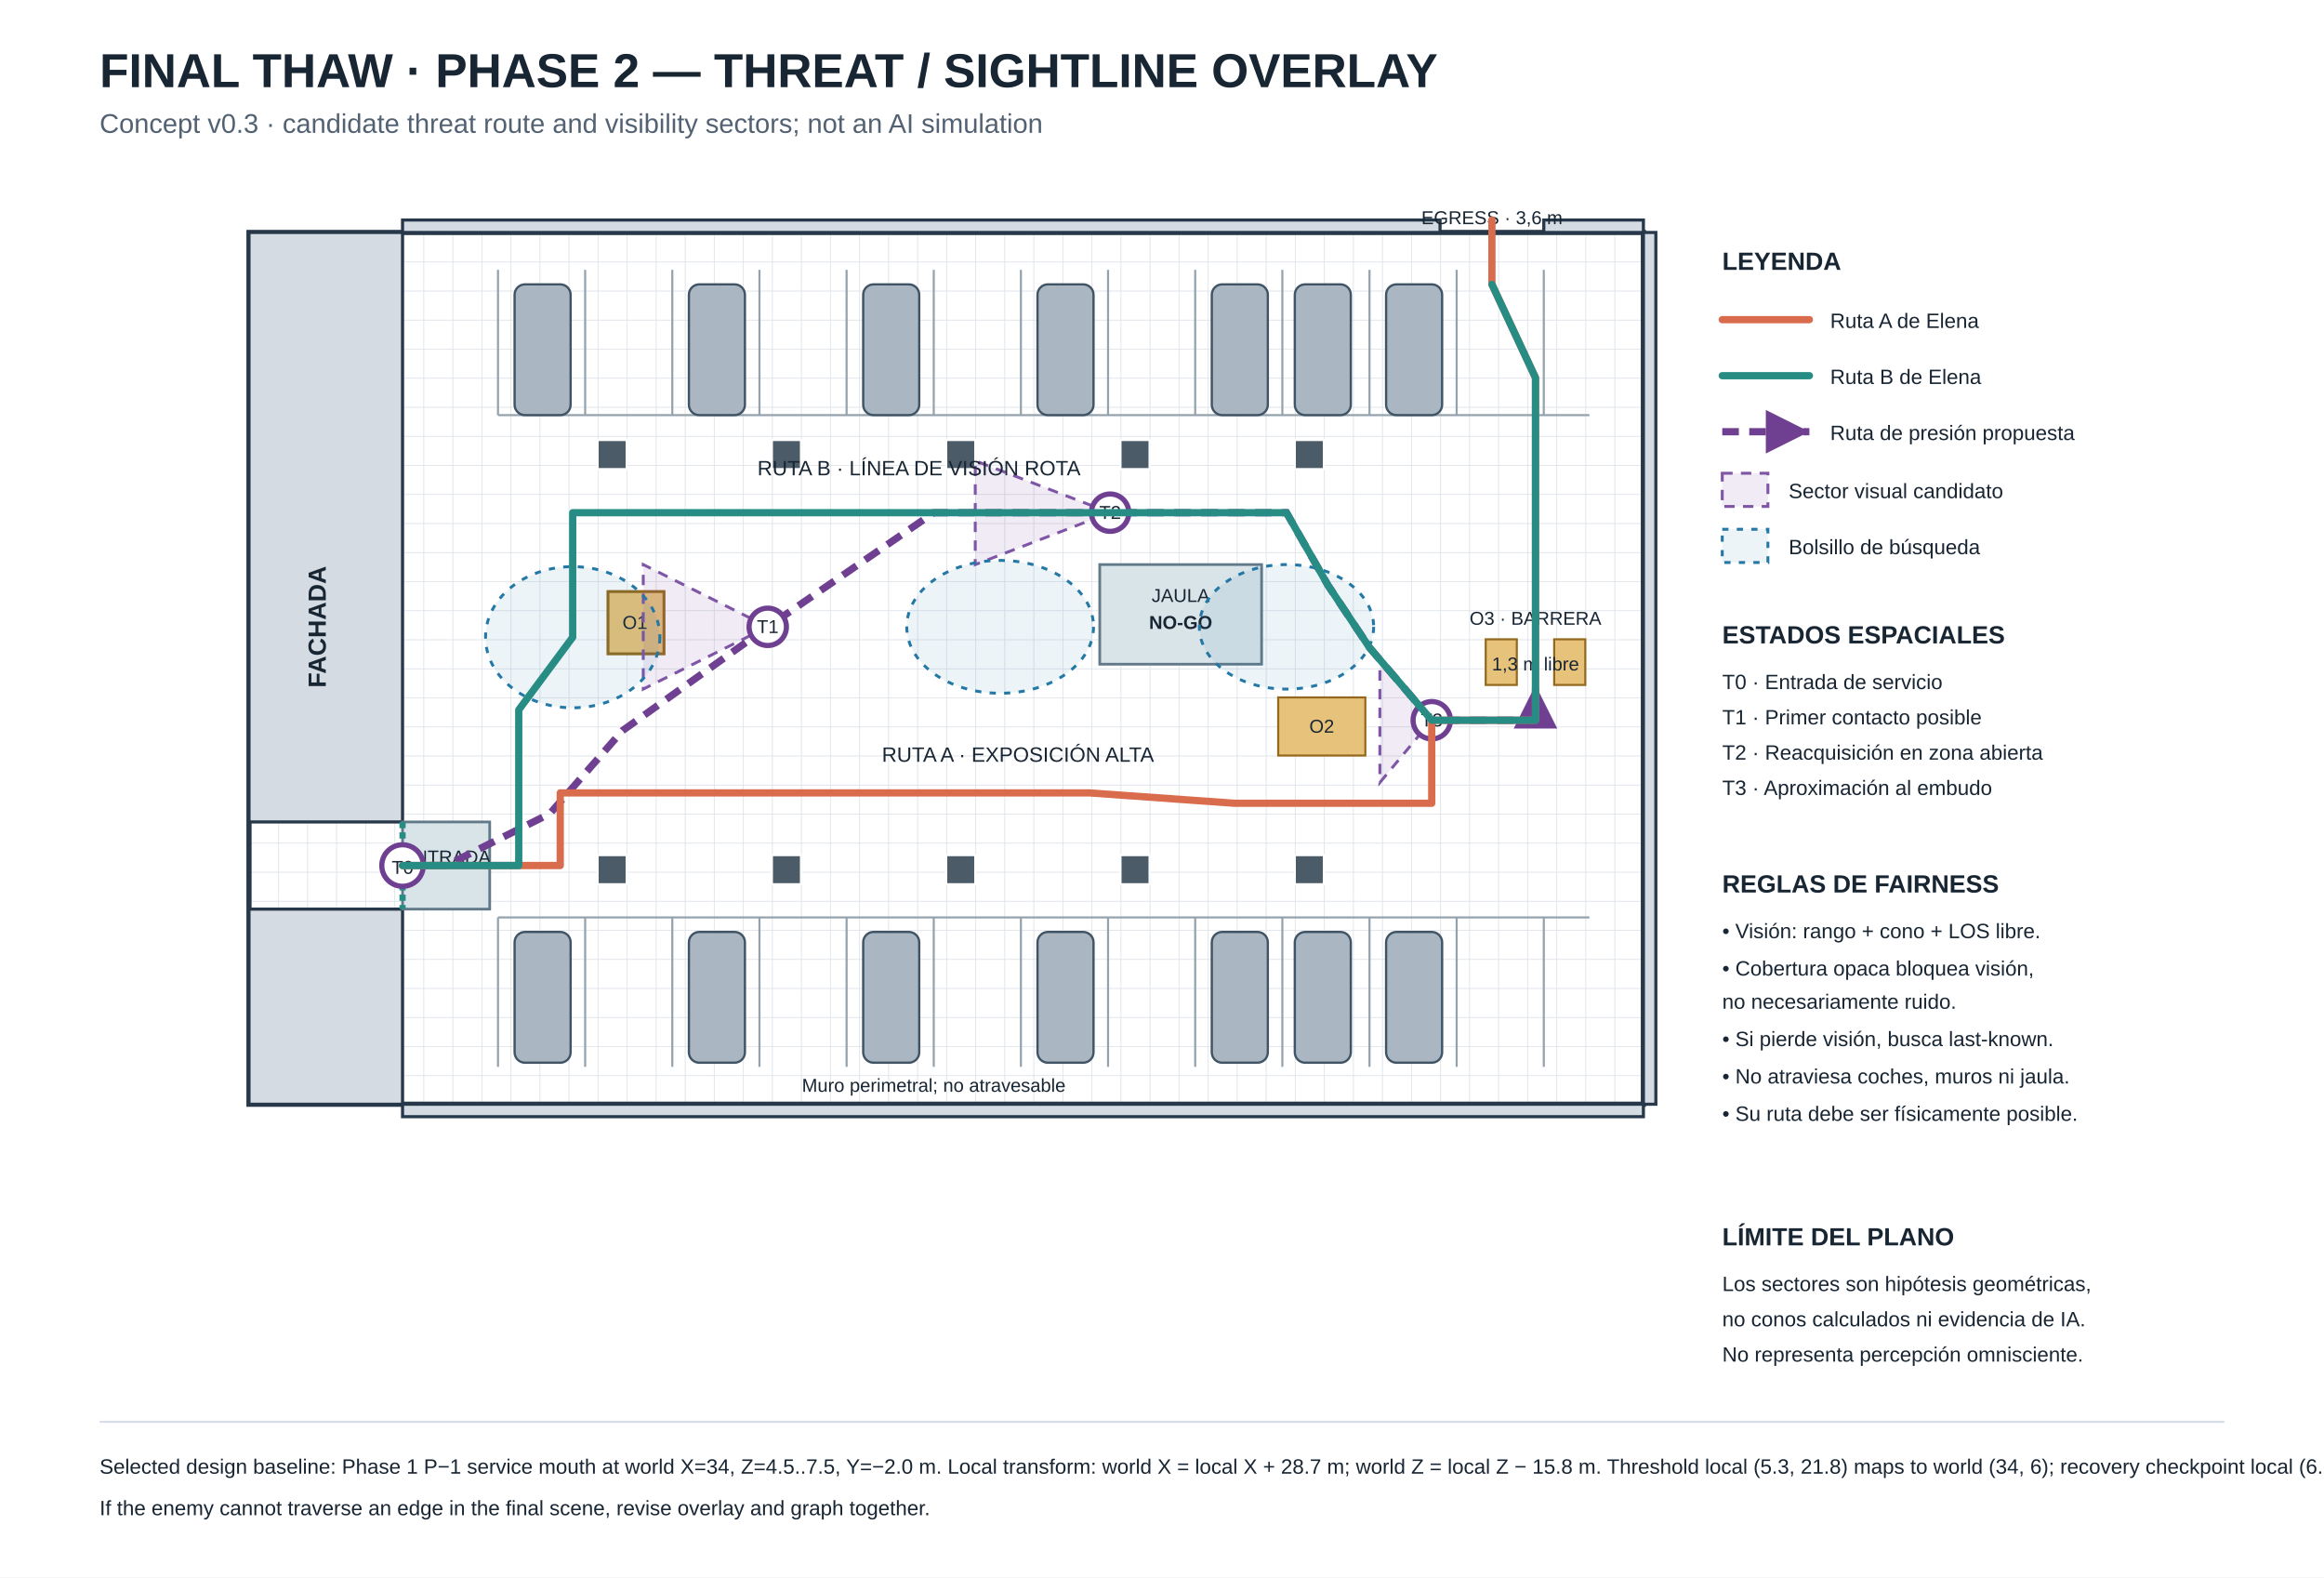
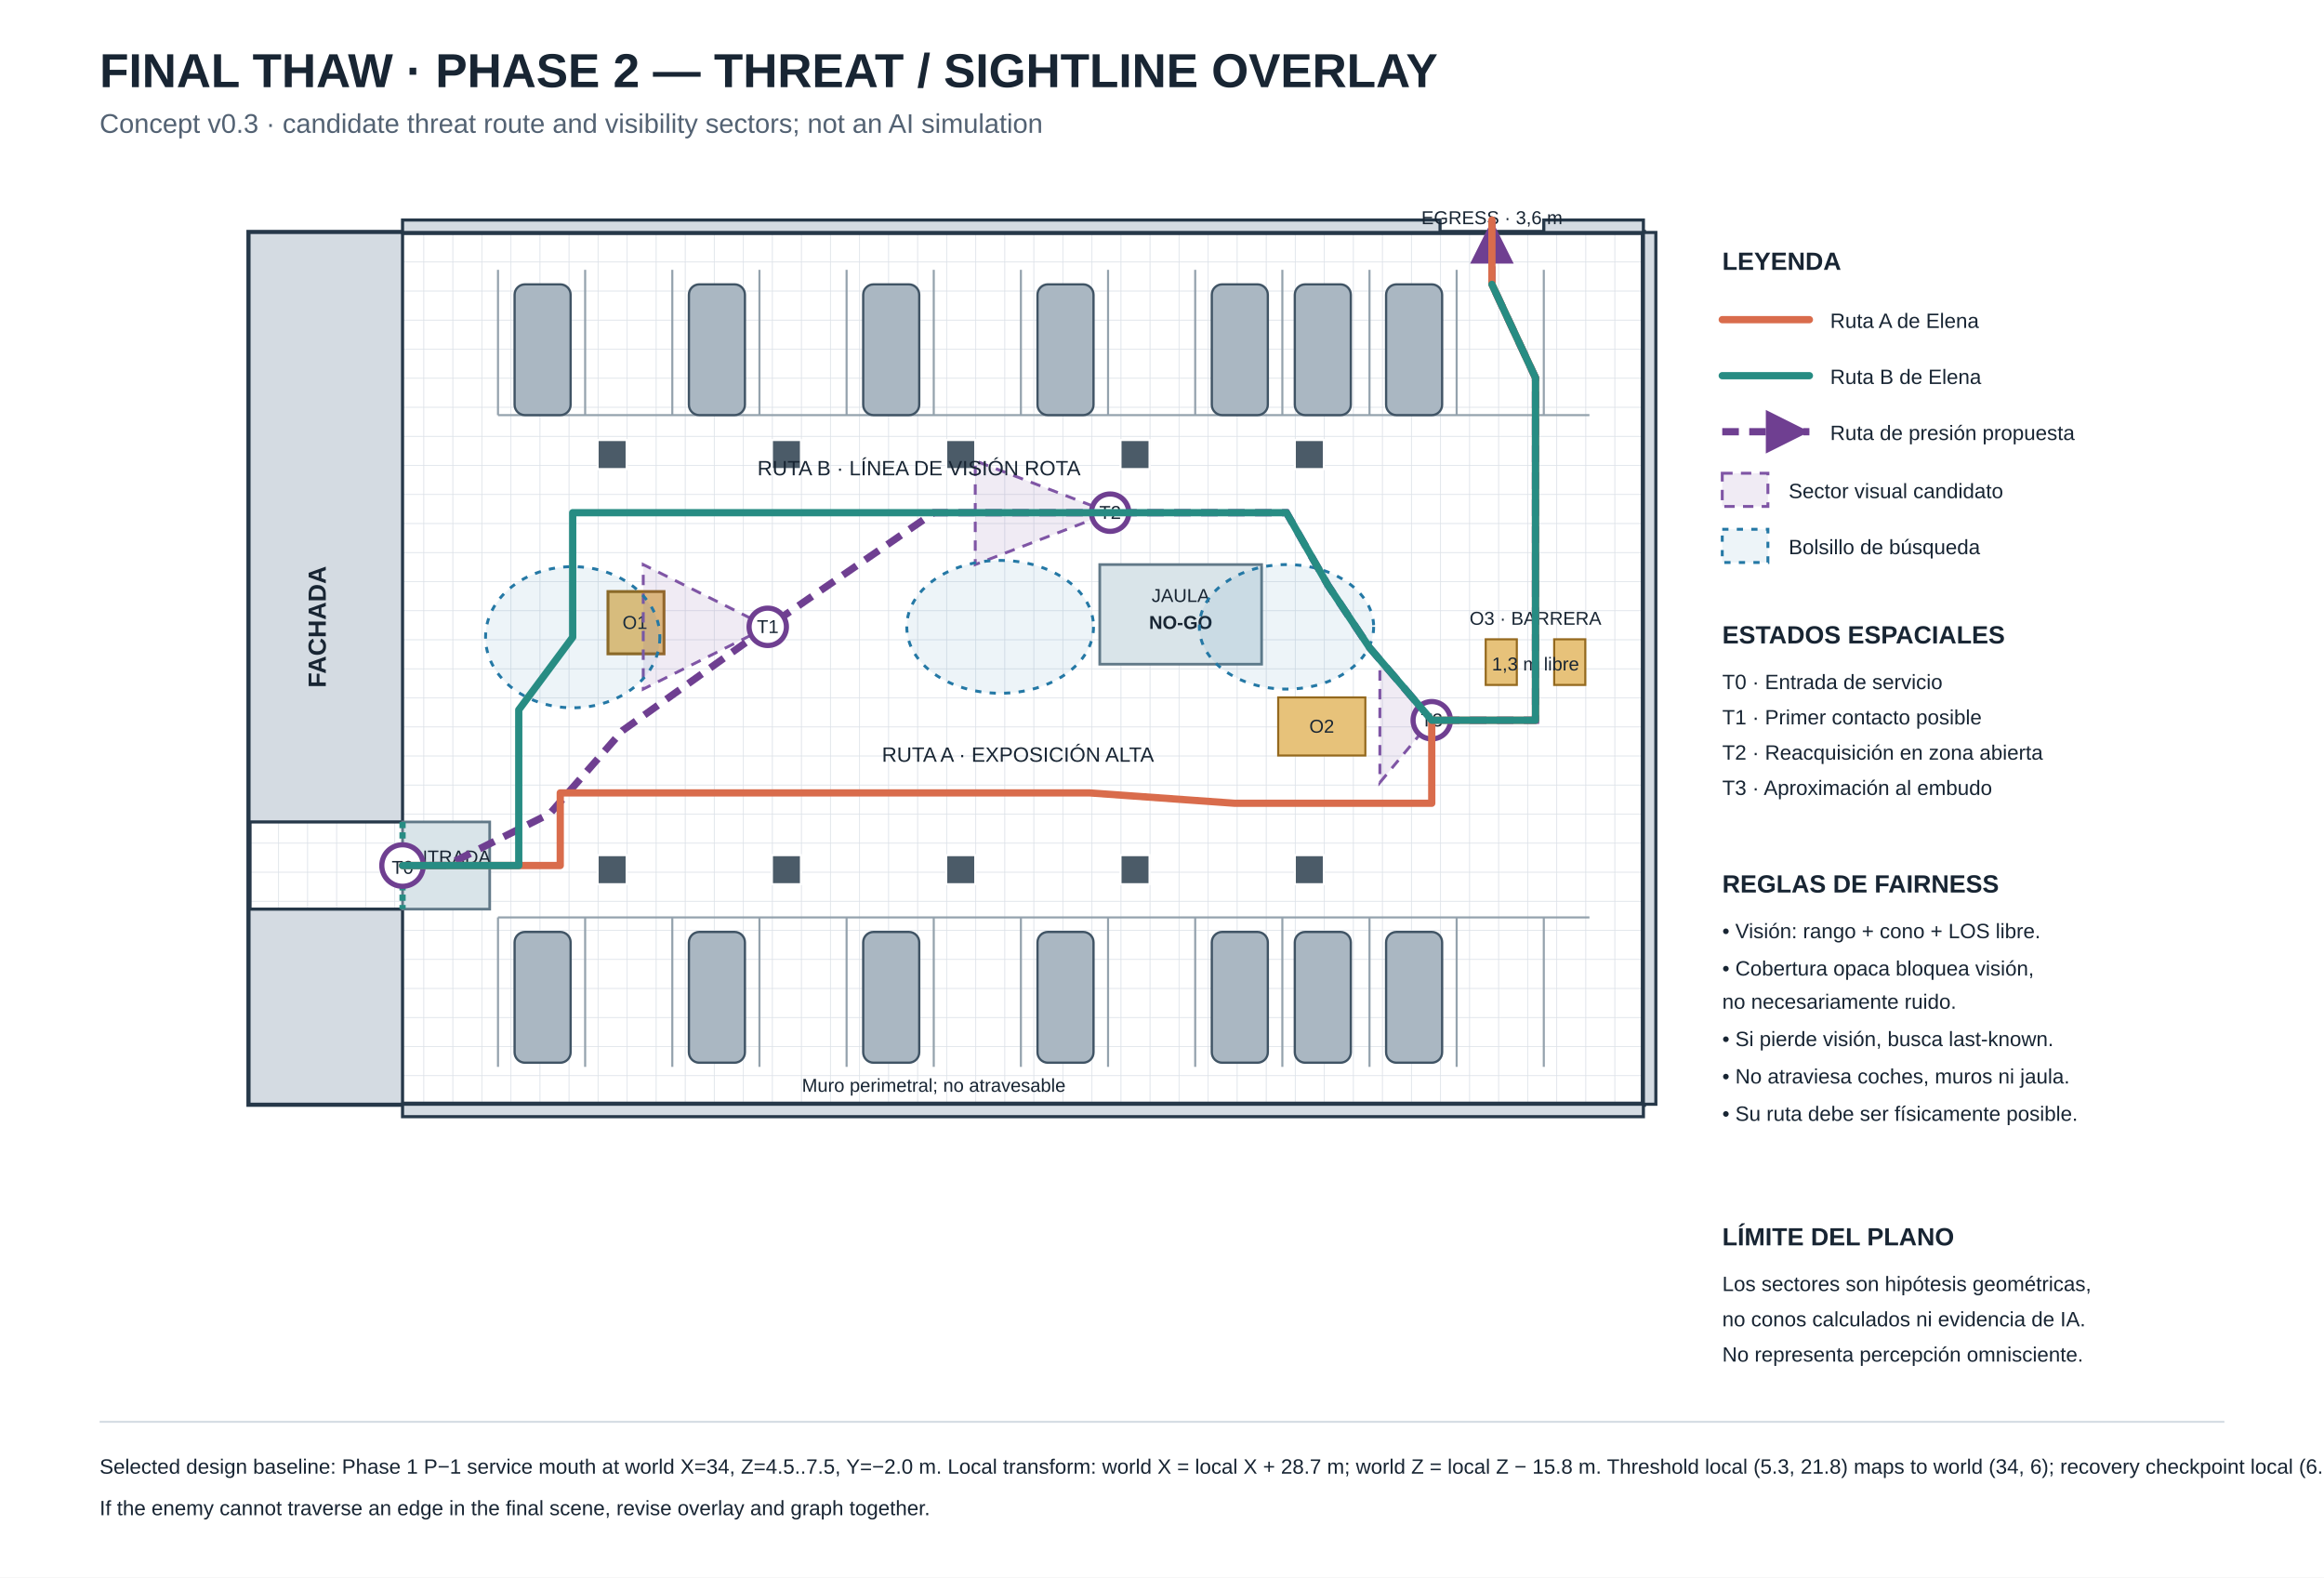
<svg xmlns="http://www.w3.org/2000/svg" width="1120" height="760" viewBox="0 0 1120 760">
  <defs>
    <pattern id="g" width="14" height="14" patternUnits="userSpaceOnUse">
      <path d="M14 0H0V14" fill="none" stroke="#dce2e8" stroke-width=".7" />
    </pattern>
    <marker id="a" markerWidth="8" markerHeight="8" refX="6" refY="3" orient="auto">
      <path d="M0 0L6 3L0 6Z" fill="#6f3f91" />
    </marker>
    <style>text{font-family:Arial,Helvetica,sans-serif;fill:#182533}.title{font-size:23px;font-weight:700}.sub{font-size:13px;fill:#536273}.lab{font-size:12px;font-weight:600}.sm{font-size:10px}.tiny{font-size:9px}.wall{fill:#d4dbe2;stroke:#263849;stroke-width:1.5}.svc{fill:#d9e4e9;stroke:#617988;stroke-width:1.3}.car{fill:#aab7c2;stroke:#405465;stroke-width:1.1;rx:5}.col{fill:#4b5b68;stroke:#fff;stroke-width:1}.direct{fill:none;stroke:#d96c4c;stroke-width:3.5;stroke-linecap:round;stroke-linejoin:round}.covered{fill:none;stroke:#278c83;stroke-width:3.5;stroke-linecap:round;stroke-linejoin:round}.threat{fill:none;stroke:#6f3f91;stroke-width:3.5;stroke-dasharray:8 5;marker-end:url(#a)}.sight{fill:#7f55a5;fill-opacity:.12;stroke:#7f55a5;stroke-width:1.4;stroke-dasharray:5 4}.search{fill:#2478a5;fill-opacity:.08;stroke:#2478a5;stroke-width:1.4;stroke-dasharray:3 4}</style>
  </defs>
  <rect width="1120" height="760" fill="#fff" />
  <text x="48" y="42" class="title">FINAL THAW · PHASE 2 — THREAT / SIGHTLINE OVERLAY</text>
  <text x="48" y="64" class="sub">Concept v0.3 · candidate threat route and visibility sectors; not an AI simulation</text>
  <g transform="translate(120 112)">
    <rect width="672" height="420" fill="url(#g)" stroke="#263849" stroke-width="2.5" />
    <rect x="0" y="0" width="74" height="284" class="wall" />
    <rect x="0" y="326" width="74" height="94" class="wall" />
    <text x="37" y="190" class="lab" text-anchor="middle" transform="rotate(-90 37 190)">FACHADA</text>
    <rect x="74" y="284" width="42" height="42" class="svc" />
    <path d="M74 284V326" stroke="#278c83" stroke-width="3" stroke-dasharray="3 2" />
    <text x="95" y="304" class="tiny" text-anchor="middle">ENTRADA</text>
    <rect x="74" y="-6" width="500" height="6" class="wall" />
    <rect x="624" y="-6" width="48" height="6" class="wall" />
    <text x="599" y="-4" class="tiny" text-anchor="middle">EGRESS · 3,6 m</text>
    <rect x="672" y="0" width="6" height="420" class="wall" />
    <rect x="74" y="420" width="598" height="6" class="wall" />
    <g stroke="#94a2ad" stroke-width="1" fill="none">
      <path d="M120 18V88 M162 18V88 M204 18V88 M246 18V88 M288 18V88 M330 18V88 M372 18V88 M414 18V88 M456 18V88 M498 18V88 M540 18V88 M582 18V88 M624 18V88 M120 88H646 M120 330V402 M162 330V402 M204 330V402 M246 330V402 M288 330V402 M330 330V402 M372 330V402 M414 330V402 M456 330V402 M498 330V402 M540 330V402 M582 330V402 M624 330V402 M120 330H646" />
    </g>
    <g>
      <rect x="128" y="25" width="27" height="63" class="car" />
      <rect x="212" y="25" width="27" height="63" class="car" />
      <rect x="296" y="25" width="27" height="63" class="car" />
      <rect x="380" y="25" width="27" height="63" class="car" />
      <rect x="464" y="25" width="27" height="63" class="car" />
      <rect x="504" y="25" width="27" height="63" class="car" />
      <rect x="548" y="25" width="27" height="63" class="car" />
      <rect x="128" y="337" width="27" height="63" class="car" />
      <rect x="212" y="337" width="27" height="63" class="car" />
      <rect x="296" y="337" width="27" height="63" class="car" />
      <rect x="380" y="337" width="27" height="63" class="car" />
      <rect x="464" y="337" width="27" height="63" class="car" />
      <rect x="504" y="337" width="27" height="63" class="car" />
      <rect x="548" y="337" width="27" height="63" class="car" />
    </g>
    <g>
      <rect x="168" y="100" width="14" height="14" class="col" />
      <rect x="252" y="100" width="14" height="14" class="col" />
      <rect x="336" y="100" width="14" height="14" class="col" />
      <rect x="420" y="100" width="14" height="14" class="col" />
      <rect x="504" y="100" width="14" height="14" class="col" />
      <rect x="168" y="300" width="14" height="14" class="col" />
      <rect x="252" y="300" width="14" height="14" class="col" />
      <rect x="336" y="300" width="14" height="14" class="col" />
      <rect x="420" y="300" width="14" height="14" class="col" />
      <rect x="504" y="300" width="14" height="14" class="col" />
    </g>
    <rect x="173" y="173" width="27" height="30" fill="#e7c27a" stroke="#94691e" stroke-width="1.4" />
    <text x="186" y="191" class="tiny" text-anchor="middle">O1</text>
    <rect x="410" y="160" width="78" height="48" class="svc" />
    <rect x="410" y="160" width="78" height="48" fill="url(#noGo)" opacity="0.45" />
    <text x="449" y="178" class="tiny" text-anchor="middle">JAULA</text>
    <text x="449" y="191" class="tiny" text-anchor="middle" font-weight="700">NO-GO</text>
    <rect x="596" y="196" width="15" height="22" fill="#e7c27a" stroke="#94691e" />
    <rect x="629" y="196" width="15" height="22" fill="#e7c27a" stroke="#94691e" />
    <text x="620" y="189" class="tiny" text-anchor="middle">O3 · BARRERA</text>
    <text x="620" y="211" class="tiny" text-anchor="middle">1,3 m libre</text>
    <rect x="496" y="224" width="42" height="28" fill="#e7c27a" stroke="#94691e" />
    <text x="517" y="241" class="tiny" text-anchor="middle">O2</text>
    <path d="M250 190L190 160L190 220Z M415 135L350 110L350 160Z M570 235L545 205L545 265Z" class="sight" />
    <ellipse cx="156" cy="195" rx="42" ry="34" class="search" />
    <ellipse cx="362" cy="190" rx="45" ry="32" class="search" />
    <ellipse cx="500" cy="190" rx="42" ry="30" class="search" />
-     <path d="M74 305L95 305L145 280L180 240L250 190L330 135L415 135L500 135L520 170L540 200L570 235L620 235L620 218" class="threat" />
+     <path d="M74 305L95 305L145 280L180 240L250 190L330 135L415 135L500 135L520 170L540 200L570 235L620 235L620 218 L620 70 L599 25 L599 0 L599 -6" class="threat" />
    <circle cx="74" cy="305" r="10" fill="#fff" stroke="#6f3f91" stroke-width="2.5" />
    <text x="74" y="309" class="tiny" text-anchor="middle">T0</text>
    <circle cx="250" cy="190" r="9" fill="#fff" stroke="#6f3f91" stroke-width="2.5" />
    <text x="250" y="193" class="tiny" text-anchor="middle">T1</text>
    <circle cx="415" cy="135" r="9" fill="#fff" stroke="#6f3f91" stroke-width="2.5" />
    <text x="415" y="138" class="tiny" text-anchor="middle">T2</text>
    <circle cx="570" cy="235" r="9" fill="#fff" stroke="#6f3f91" stroke-width="2.5" />
    <text x="570" y="238" class="tiny" text-anchor="middle">T3</text>
    <path d="M74 305L95 305L130 305L150 305L150 270L200 270L270 270L320 270L405 270L475 275L535 275L570 275L570 235L620 235L620 218L620 70L599 25L599 0L599 -6" class="direct" />
    <path d="M74 305L95 305L130 305L130 230L156 195L156 135L220 135L290 135L362 135L415 135L500 135L520 170L540 200L570 235L620 235L620 218L620 70L599 25" class="covered" />
    <text x="305" y="255" class="sm">RUTA A · EXPOSICIÓN ALTA</text>
    <text x="245" y="117" class="sm">RUTA B · LÍNEA DE VISIÓN ROTA</text>
    <text x="330" y="414" class="tiny" text-anchor="middle">Muro perimetral; no atravesable</text>
  </g>
  <g transform="translate(830 130)">
    <text x="0" y="0" class="lab">LEYENDA</text>
    <line x1="0" y1="24" x2="42" y2="24" class="direct" />
    <text x="52" y="28" class="sm">Ruta A de Elena</text>
    <line x1="0" y1="51" x2="42" y2="51" class="covered" />
    <text x="52" y="55" class="sm">Ruta B de Elena</text>
    <line x1="0" y1="78" x2="42" y2="78" class="threat" />
    <text x="52" y="82" class="sm">Ruta de presión propuesta</text>
    <rect x="0" y="98" width="22" height="16" class="sight" />
    <text x="32" y="110" class="sm">Sector visual candidato</text>
    <rect x="0" y="125" width="22" height="16" class="search" />
    <text x="32" y="137" class="sm">Bolsillo de búsqueda</text>
    <text x="0" y="180" class="lab">ESTADOS ESPACIALES</text>
    <text x="0" y="202" class="sm">T0 · Entrada de servicio</text>
    <text x="0" y="219" class="sm">T1 · Primer contacto posible</text>
    <text x="0" y="236" class="sm">T2 · Reacquisición en zona abierta</text>
    <text x="0" y="253" class="sm">T3 · Aproximación al embudo</text>
    <text x="0" y="300" class="lab">REGLAS DE FAIRNESS</text>
    <text x="0" y="322" class="sm">• Visión: rango + cono + LOS libre.</text>
    <text x="0" y="340" class="sm">• Cobertura opaca bloquea visión,</text>
    <text x="0" y="356" class="sm">  no necesariamente ruido.</text>
    <text x="0" y="374" class="sm">• Si pierde visión, busca last-known.</text>
    <text x="0" y="392" class="sm">• No atraviesa coches, muros ni jaula.</text>
    <text x="0" y="410" class="sm">• Su ruta debe ser físicamente posible.</text>
    <text x="0" y="470" class="lab">LÍMITE DEL PLANO</text>
    <text x="0" y="492" class="sm">Los sectores son hipótesis geométricas,</text>
    <text x="0" y="509" class="sm">no conos calculados ni evidencia de IA.</text>
    <text x="0" y="526" class="sm">No representa percepción omnisciente.</text>
  </g>
  <line x1="48" y1="685" x2="1072" y2="685" stroke="#d6dde4" />
  <text x="48" y="710" class="sm">Selected design baseline: Phase 1 P−1 service mouth at world X=34, Z=4.5..7.5, Y=−2.0 m. Local transform: world X = local X + 28.7 m; world Z = local Z − 15.8 m. Threshold local (5.3, 21.8) maps to world (34, 6); recovery checkpoint local (6.8, 21.8) maps to (35.5, 6); handoff remains at threshold (34, 6); far egress threshold local (42.8, −0.4) maps to (71.5, −16.2). Runtime geometry/LOS verification pending.</text>
  <text x="48" y="730" class="sm">If the enemy cannot traverse an edge in the final scene, revise overlay and graph together.</text>
</svg>
